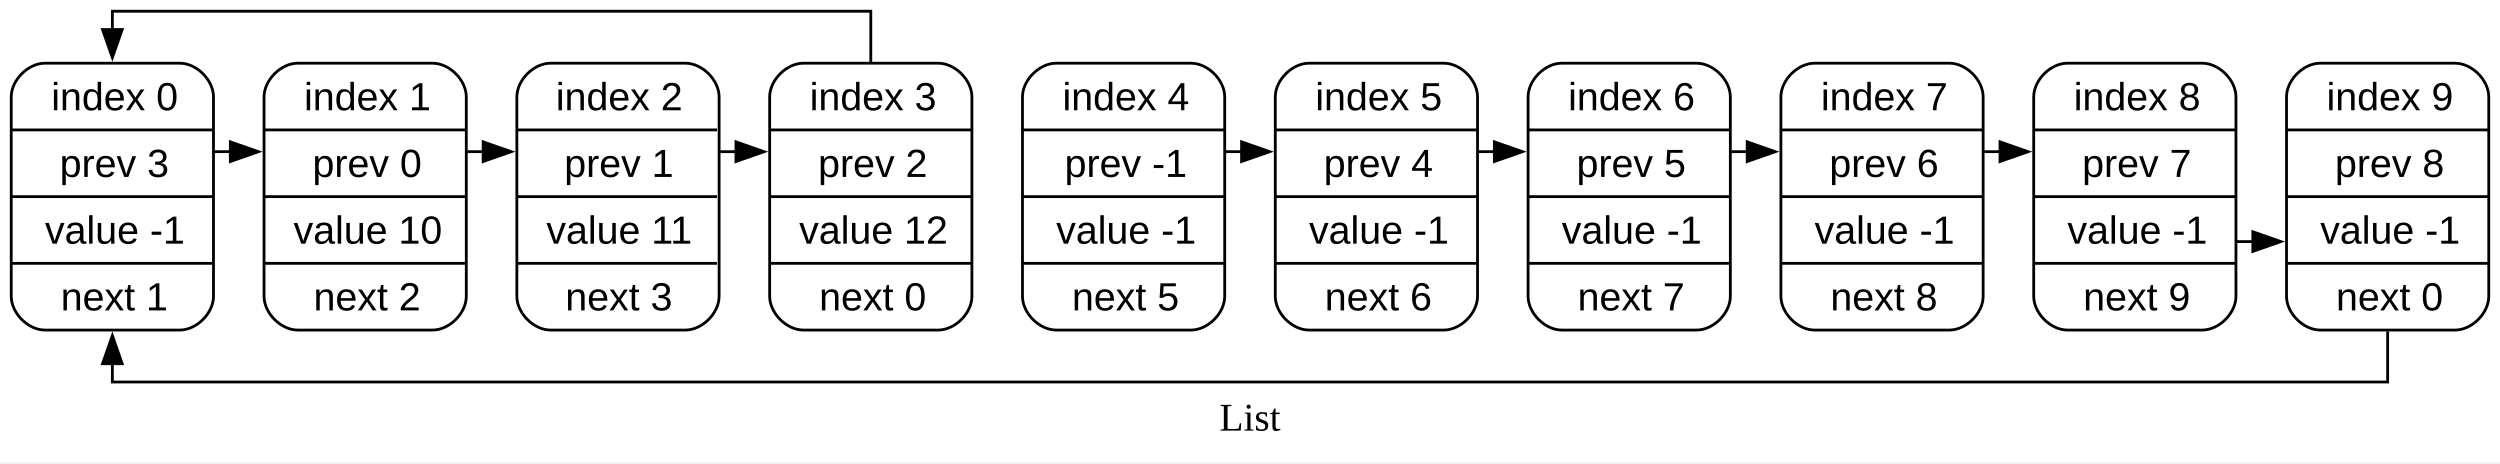
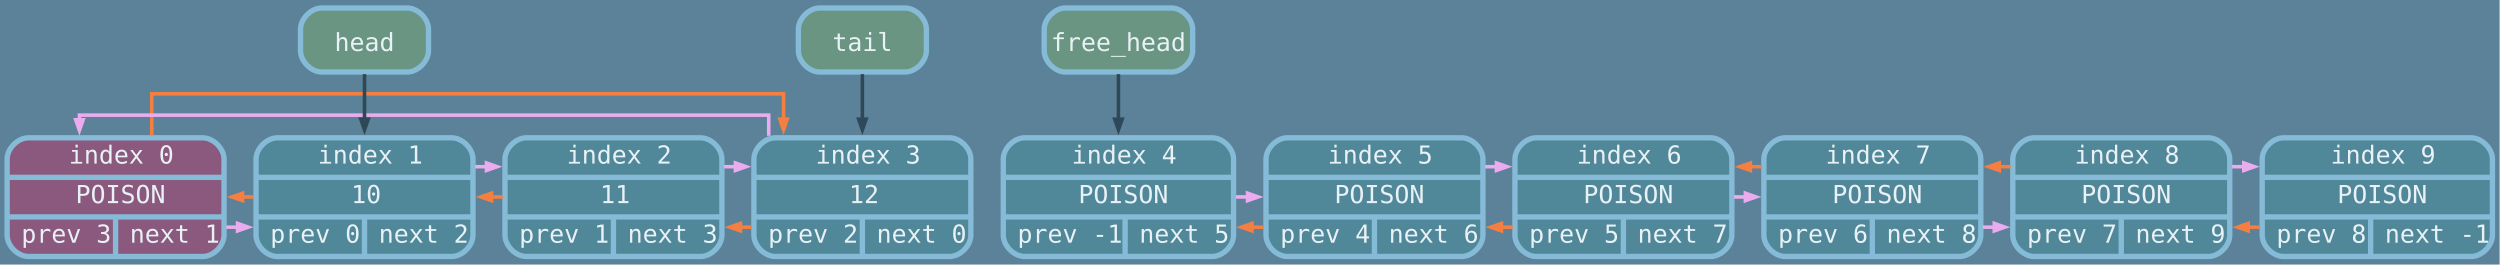
- <svg xmlns="http://www.w3.org/2000/svg" width="890pt" height="165pt" viewBox="0.00 0.00 890.00 165.00">
-   <g id="graph0" class="graph" transform="scale(1 1) rotate(0) translate(4 160.5)">
-     <polygon fill="white" stroke="none" points="-4,4 -4,-160.5 886,-160.5 886,4 -4,4" />
-     <text xml:space="preserve" text-anchor="middle" x="441" y="-7.2" font-family="Times New Roman,serif" font-size="14.00">List</text>
+ <svg xmlns="http://www.w3.org/2000/svg" width="1406pt" height="149pt" viewBox="0.00 0.00 1406.00 149.00">
+   <g id="graph0" class="graph" transform="scale(1 1) rotate(0) translate(4 144.75)">
+     <polygon fill="#5b8298" stroke="none" points="-4,4 -4,-144.75 1401.75,-144.75 1401.75,4 -4,4" />
    <g id="node1" class="node">
-       <path fill="none" stroke="black" d="M12,-43C12,-43 60,-43 60,-43 66,-43 72,-49 72,-55 72,-55 72,-126 72,-126 72,-132 66,-138 60,-138 60,-138 12,-138 12,-138 6,-138 0,-132 0,-126 0,-126 0,-55 0,-55 0,-49 6,-43 12,-43" />
-       <text xml:space="preserve" text-anchor="start" x="14.25" y="-121.25" font-family="Arial" font-size="14.00">index 0</text>
-       <polyline fill="none" stroke="black" points="0,-114.25 72,-114.25" />
-       <text xml:space="preserve" text-anchor="start" x="17.25" y="-97.5" font-family="Arial" font-size="14.00">prev 3</text>
-       <polyline fill="none" stroke="black" points="0,-90.5 72,-90.5" />
-       <text xml:space="preserve" text-anchor="start" x="12" y="-73.75" font-family="Arial" font-size="14.00">value -1</text>
-       <polyline fill="none" stroke="black" points="0,-66.75 72,-66.75" />
-       <text xml:space="preserve" text-anchor="start" x="17.62" y="-50" font-family="Arial" font-size="14.00">next 1</text>
+       <path fill="#c5285c" fill-opacity="0.455" stroke="#86bbd8" stroke-width="3" d="M12,-0.5C12,-0.5 110,-0.5 110,-0.5 116,-0.5 122,-6.5 122,-12.5 122,-12.5 122,-55.25 122,-55.25 122,-61.25 116,-67.25 110,-67.25 110,-67.25 12,-67.25 12,-67.25 6,-67.25 0,-61.25 0,-55.25 0,-55.25 0,-12.5 0,-12.5 0,-6.5 6,-0.5 12,-0.5" />
+       <text xml:space="preserve" text-anchor="start" x="34.75" y="-52.75" font-family="Consolas" font-size="14.00" fill="#e8f1f5">index 0</text>
+       <polyline fill="none" stroke="#86bbd8" stroke-width="3" points="0,-45 122,-45" />
+       <text xml:space="preserve" text-anchor="start" x="38.5" y="-30.5" font-family="Consolas" font-size="14.00" fill="#e8f1f5">POISON</text>
+       <polyline fill="none" stroke="#86bbd8" stroke-width="3" points="0,-22.75 122,-22.75" />
+       <text xml:space="preserve" text-anchor="start" x="8" y="-8.25" font-family="Consolas" font-size="14.00" fill="#e8f1f5">prev 3</text>
+       <polyline fill="none" stroke="#86bbd8" stroke-width="3" points="61,-0.5 61,-22.75" />
+       <text xml:space="preserve" text-anchor="start" x="69" y="-8.25" font-family="Consolas" font-size="14.00" fill="#e8f1f5">next 1</text>
    </g>
    <g id="node2" class="node">
-       <path fill="none" stroke="black" d="M102,-43C102,-43 150,-43 150,-43 156,-43 162,-49 162,-55 162,-55 162,-126 162,-126 162,-132 156,-138 150,-138 150,-138 102,-138 102,-138 96,-138 90,-132 90,-126 90,-126 90,-55 90,-55 90,-49 96,-43 102,-43" />
-       <text xml:space="preserve" text-anchor="start" x="104.25" y="-121.25" font-family="Arial" font-size="14.00">index 1</text>
-       <polyline fill="none" stroke="black" points="90,-114.25 162,-114.25" />
-       <text xml:space="preserve" text-anchor="start" x="107.25" y="-97.5" font-family="Arial" font-size="14.00">prev 0</text>
-       <polyline fill="none" stroke="black" points="90,-90.5 162,-90.5" />
-       <text xml:space="preserve" text-anchor="start" x="100.5" y="-73.75" font-family="Arial" font-size="14.00">value 10</text>
-       <polyline fill="none" stroke="black" points="90,-66.75 162,-66.75" />
-       <text xml:space="preserve" text-anchor="start" x="107.62" y="-50" font-family="Arial" font-size="14.00">next 2</text>
+       <path fill="#478d9a" fill-opacity="0.541" stroke="#86bbd8" stroke-width="3" d="M152,-0.5C152,-0.5 250,-0.5 250,-0.5 256,-0.5 262,-6.5 262,-12.5 262,-12.5 262,-55.25 262,-55.25 262,-61.25 256,-67.25 250,-67.25 250,-67.25 152,-67.25 152,-67.25 146,-67.25 140,-61.25 140,-55.25 140,-55.25 140,-12.5 140,-12.5 140,-6.5 146,-0.5 152,-0.5" />
+       <text xml:space="preserve" text-anchor="start" x="174.75" y="-52.75" font-family="Consolas" font-size="14.00" fill="#e8f1f5">index 1</text>
+       <polyline fill="none" stroke="#86bbd8" stroke-width="3" points="140,-45 262,-45" />
+       <text xml:space="preserve" text-anchor="start" x="193.5" y="-30.5" font-family="Consolas" font-size="14.00" fill="#e8f1f5">10</text>
+       <polyline fill="none" stroke="#86bbd8" stroke-width="3" points="140,-22.75 262,-22.75" />
+       <text xml:space="preserve" text-anchor="start" x="148" y="-8.25" font-family="Consolas" font-size="14.00" fill="#e8f1f5">prev 0</text>
+       <polyline fill="none" stroke="#86bbd8" stroke-width="3" points="201,-0.5 201,-22.75" />
+       <text xml:space="preserve" text-anchor="start" x="209" y="-8.25" font-family="Consolas" font-size="14.00" fill="#e8f1f5">next 2</text>
    </g>
    <g id="edge1" class="edge">
-       <path fill="none" stroke="black" d="M72.35,-106.5C72.35,-106.5 78,-106.5 78,-106.5" />
-       <polygon fill="black" stroke="black" points="78,-110 88,-106.5 78,-103 78,-110" />
+       <path fill="none" stroke="#eaacef" stroke-width="2" d="M123.22,-17C123.22,-17 129.59,-17 129.59,-17" />
+       <polygon fill="#eaacef" stroke="#eaacef" stroke-width="2" points="129.59,-19.1 135.59,-17 129.59,-14.9 129.59,-19.1" />
+     </g>
+     <g id="node4" class="node">
+       <path fill="#478d9a" fill-opacity="0.541" stroke="#86bbd8" stroke-width="3" d="M432,-0.5C432,-0.5 530,-0.5 530,-0.5 536,-0.5 542,-6.5 542,-12.5 542,-12.5 542,-55.25 542,-55.25 542,-61.25 536,-67.25 530,-67.25 530,-67.25 432,-67.25 432,-67.25 426,-67.25 420,-61.25 420,-55.25 420,-55.25 420,-12.5 420,-12.5 420,-6.5 426,-0.5 432,-0.5" />
+       <text xml:space="preserve" text-anchor="start" x="454.75" y="-52.75" font-family="Consolas" font-size="14.00" fill="#e8f1f5">index 3</text>
+       <polyline fill="none" stroke="#86bbd8" stroke-width="3" points="420,-45 542,-45" />
+       <text xml:space="preserve" text-anchor="start" x="473.5" y="-30.5" font-family="Consolas" font-size="14.00" fill="#e8f1f5">12</text>
+       <polyline fill="none" stroke="#86bbd8" stroke-width="3" points="420,-22.75 542,-22.75" />
+       <text xml:space="preserve" text-anchor="start" x="428" y="-8.25" font-family="Consolas" font-size="14.00" fill="#e8f1f5">prev 2</text>
+       <polyline fill="none" stroke="#86bbd8" stroke-width="3" points="481,-0.5 481,-22.75" />
+       <text xml:space="preserve" text-anchor="start" x="489" y="-8.25" font-family="Consolas" font-size="14.00" fill="#e8f1f5">next 0</text>
+     </g>
+     <g id="edge2" class="edge">
+       <path fill="none" stroke="#f47f41" stroke-width="2" d="M81.33,-68.69C81.33,-81.07 81.33,-92 81.33,-92 81.33,-92 436.67,-92 436.67,-92 436.67,-92 436.67,-77.72 436.67,-77.72" />
+       <polygon fill="#f47f41" stroke="#f47f41" stroke-width="2" points="438.77,-77.72 436.67,-71.72 434.57,-77.72 438.77,-77.72" />
+     </g>
+     <g id="edge4" class="edge">
+       <path fill="none" stroke="#f47f41" stroke-width="2" d="M138.78,-34C138.78,-34 132.41,-34 132.41,-34" />
+       <polygon fill="#f47f41" stroke="#f47f41" stroke-width="2" points="132.41,-31.9 126.41,-34 132.41,-36.1 132.41,-31.9" />
    </g>
    <g id="node3" class="node">
-       <path fill="none" stroke="black" d="M192,-43C192,-43 240,-43 240,-43 246,-43 252,-49 252,-55 252,-55 252,-126 252,-126 252,-132 246,-138 240,-138 240,-138 192,-138 192,-138 186,-138 180,-132 180,-126 180,-126 180,-55 180,-55 180,-49 186,-43 192,-43" />
-       <text xml:space="preserve" text-anchor="start" x="193.88" y="-121.25" font-family="Arial" font-size="14.00">index 2</text>
-       <polyline fill="none" stroke="black" points="180,-114.25 251.25,-114.25" />
-       <text xml:space="preserve" text-anchor="start" x="196.88" y="-97.5" font-family="Arial" font-size="14.00">prev 1</text>
-       <polyline fill="none" stroke="black" points="180,-90.5 251.25,-90.5" />
-       <text xml:space="preserve" text-anchor="start" x="190.5" y="-73.75" font-family="Arial" font-size="14.00">value 11</text>
-       <polyline fill="none" stroke="black" points="180,-66.75 251.25,-66.75" />
-       <text xml:space="preserve" text-anchor="start" x="197.25" y="-50" font-family="Arial" font-size="14.00">next 3</text>
-     </g>
-     <g id="edge2" class="edge">
-       <path fill="none" stroke="black" d="M162.35,-106.5C162.35,-106.5 168,-106.5 168,-106.5" />
-       <polygon fill="black" stroke="black" points="168,-110 178,-106.5 168,-103 168,-110" />
-     </g>
-     <g id="node4" class="node">
-       <path fill="none" stroke="black" d="M282,-43C282,-43 330,-43 330,-43 336,-43 342,-49 342,-55 342,-55 342,-126 342,-126 342,-132 336,-138 330,-138 330,-138 282,-138 282,-138 276,-138 270,-132 270,-126 270,-126 270,-55 270,-55 270,-49 276,-43 282,-43" />
-       <text xml:space="preserve" text-anchor="start" x="284.25" y="-121.25" font-family="Arial" font-size="14.00">index 3</text>
-       <polyline fill="none" stroke="black" points="270,-114.25 342,-114.25" />
-       <text xml:space="preserve" text-anchor="start" x="287.25" y="-97.5" font-family="Arial" font-size="14.00">prev 2</text>
-       <polyline fill="none" stroke="black" points="270,-90.5 342,-90.5" />
-       <text xml:space="preserve" text-anchor="start" x="280.5" y="-73.75" font-family="Arial" font-size="14.00">value 12</text>
-       <polyline fill="none" stroke="black" points="270,-66.75 342,-66.75" />
-       <text xml:space="preserve" text-anchor="start" x="287.62" y="-50" font-family="Arial" font-size="14.00">next 0</text>
+       <path fill="#478d9a" fill-opacity="0.541" stroke="#86bbd8" stroke-width="3" d="M292,-0.5C292,-0.5 390,-0.5 390,-0.5 396,-0.5 402,-6.5 402,-12.5 402,-12.5 402,-55.25 402,-55.25 402,-61.25 396,-67.25 390,-67.25 390,-67.25 292,-67.25 292,-67.25 286,-67.25 280,-61.25 280,-55.25 280,-55.25 280,-12.5 280,-12.5 280,-6.5 286,-0.5 292,-0.5" />
+       <text xml:space="preserve" text-anchor="start" x="314.75" y="-52.75" font-family="Consolas" font-size="14.00" fill="#e8f1f5">index 2</text>
+       <polyline fill="none" stroke="#86bbd8" stroke-width="3" points="280,-45 402,-45" />
+       <text xml:space="preserve" text-anchor="start" x="333.5" y="-30.5" font-family="Consolas" font-size="14.00" fill="#e8f1f5">11</text>
+       <polyline fill="none" stroke="#86bbd8" stroke-width="3" points="280,-22.75 402,-22.75" />
+       <text xml:space="preserve" text-anchor="start" x="288" y="-8.25" font-family="Consolas" font-size="14.00" fill="#e8f1f5">prev 1</text>
+       <polyline fill="none" stroke="#86bbd8" stroke-width="3" points="341,-0.5 341,-22.75" />
+       <text xml:space="preserve" text-anchor="start" x="349" y="-8.25" font-family="Consolas" font-size="14.00" fill="#e8f1f5">next 3</text>
    </g>
    <g id="edge3" class="edge">
-       <path fill="none" stroke="black" d="M252.35,-106.5C252.35,-106.5 258,-106.5 258,-106.5" />
-       <polygon fill="black" stroke="black" points="258,-110 268,-106.5 258,-103 258,-110" />
-     </g>
-     <g id="edge4" class="edge">
-       <path fill="none" stroke="black" d="M306,-138.47C306,-148.7 306,-156.5 306,-156.5 306,-156.5 36,-156.5 36,-156.5 36,-156.5 36,-149.98 36,-149.98" />
-       <polygon fill="black" stroke="black" points="39.5,-149.98 36,-139.98 32.5,-149.98 39.5,-149.98" />
+       <path fill="none" stroke="#eaacef" stroke-width="2" d="M263.22,-51C263.22,-51 269.59,-51 269.59,-51" />
+       <polygon fill="#eaacef" stroke="#eaacef" stroke-width="2" points="269.59,-53.1 275.59,-51 269.59,-48.9 269.59,-53.1" />
+     </g>
+     <g id="edge6" class="edge">
+       <path fill="none" stroke="#f47f41" stroke-width="2" d="M278.78,-34C278.78,-34 272.41,-34 272.41,-34" />
+       <polygon fill="#f47f41" stroke="#f47f41" stroke-width="2" points="272.41,-31.9 266.41,-34 272.41,-36.1 272.41,-31.9" />
+     </g>
+     <g id="edge5" class="edge">
+       <path fill="none" stroke="#eaacef" stroke-width="2" d="M403.22,-51C403.22,-51 409.59,-51 409.59,-51" />
+       <polygon fill="#eaacef" stroke="#eaacef" stroke-width="2" points="409.59,-53.1 415.59,-51 409.59,-48.9 409.59,-53.1" />
+     </g>
+     <g id="edge7" class="edge">
+       <path fill="none" stroke="#eaacef" stroke-width="2" d="M428.33,-68.36C428.33,-75.03 428.33,-80 428.33,-80 428.33,-80 40.67,-80 40.67,-80 40.67,-80 40.67,-77.39 40.67,-77.39" />
+       <polygon fill="#eaacef" stroke="#eaacef" stroke-width="2" points="42.77,-77.39 40.67,-71.39 38.57,-77.39 42.77,-77.39" />
+     </g>
+     <g id="edge8" class="edge">
+       <path fill="none" stroke="#f47f41" stroke-width="2" d="M418.78,-17C418.78,-17 412.41,-17 412.41,-17" />
+       <polygon fill="#f47f41" stroke="#f47f41" stroke-width="2" points="412.41,-14.9 406.41,-17 412.41,-19.1 412.41,-14.9" />
    </g>
    <g id="node5" class="node">
-       <path fill="none" stroke="black" d="M372,-43C372,-43 420,-43 420,-43 426,-43 432,-49 432,-55 432,-55 432,-126 432,-126 432,-132 426,-138 420,-138 420,-138 372,-138 372,-138 366,-138 360,-132 360,-126 360,-126 360,-55 360,-55 360,-49 366,-43 372,-43" />
-       <text xml:space="preserve" text-anchor="start" x="374.25" y="-121.25" font-family="Arial" font-size="14.00">index 4</text>
-       <polyline fill="none" stroke="black" points="360,-114.25 432,-114.25" />
-       <text xml:space="preserve" text-anchor="start" x="375" y="-97.5" font-family="Arial" font-size="14.00">prev -1</text>
-       <polyline fill="none" stroke="black" points="360,-90.5 432,-90.5" />
-       <text xml:space="preserve" text-anchor="start" x="372" y="-73.75" font-family="Arial" font-size="14.00">value -1</text>
-       <polyline fill="none" stroke="black" points="360,-66.75 432,-66.75" />
-       <text xml:space="preserve" text-anchor="start" x="377.62" y="-50" font-family="Arial" font-size="14.00">next 5</text>
+       <path fill="#478d9a" fill-opacity="0.541" stroke="#86bbd8" stroke-width="3" d="M572.25,-0.5C572.25,-0.5 677.75,-0.5 677.75,-0.5 683.75,-0.5 689.75,-6.5 689.75,-12.5 689.75,-12.5 689.75,-55.25 689.75,-55.25 689.75,-61.25 683.75,-67.25 677.75,-67.25 677.75,-67.25 572.25,-67.25 572.25,-67.25 566.25,-67.25 560.25,-61.25 560.25,-55.25 560.25,-55.25 560.25,-12.5 560.25,-12.5 560.25,-6.5 566.25,-0.5 572.25,-0.5" />
+       <text xml:space="preserve" text-anchor="start" x="598.75" y="-52.75" font-family="Consolas" font-size="14.00" fill="#e8f1f5">index 4</text>
+       <polyline fill="none" stroke="#86bbd8" stroke-width="3" points="560.25,-45 689.75,-45" />
+       <text xml:space="preserve" text-anchor="start" x="602.5" y="-30.5" font-family="Consolas" font-size="14.00" fill="#e8f1f5">POISON</text>
+       <polyline fill="none" stroke="#86bbd8" stroke-width="3" points="560.25,-22.75 689.75,-22.75" />
+       <text xml:space="preserve" text-anchor="start" x="568.25" y="-8.25" font-family="Consolas" font-size="14.00" fill="#e8f1f5">prev -1</text>
+       <polyline fill="none" stroke="#86bbd8" stroke-width="3" points="628.75,-0.5 628.75,-22.75" />
+       <text xml:space="preserve" text-anchor="start" x="636.75" y="-8.25" font-family="Consolas" font-size="14.00" fill="#e8f1f5">next 5</text>
    </g>
    <g id="node6" class="node">
-       <path fill="none" stroke="black" d="M462,-43C462,-43 510,-43 510,-43 516,-43 522,-49 522,-55 522,-55 522,-126 522,-126 522,-132 516,-138 510,-138 510,-138 462,-138 462,-138 456,-138 450,-132 450,-126 450,-126 450,-55 450,-55 450,-49 456,-43 462,-43" />
-       <text xml:space="preserve" text-anchor="start" x="464.25" y="-121.25" font-family="Arial" font-size="14.00">index 5</text>
-       <polyline fill="none" stroke="black" points="450,-114.25 522,-114.25" />
-       <text xml:space="preserve" text-anchor="start" x="467.25" y="-97.5" font-family="Arial" font-size="14.00">prev 4</text>
-       <polyline fill="none" stroke="black" points="450,-90.5 522,-90.5" />
-       <text xml:space="preserve" text-anchor="start" x="462" y="-73.75" font-family="Arial" font-size="14.00">value -1</text>
-       <polyline fill="none" stroke="black" points="450,-66.75 522,-66.75" />
-       <text xml:space="preserve" text-anchor="start" x="467.62" y="-50" font-family="Arial" font-size="14.00">next 6</text>
-     </g>
-     <g id="edge5" class="edge">
-       <path fill="none" stroke="black" d="M432.35,-106.5C432.35,-106.5 438,-106.5 438,-106.5" />
-       <polygon fill="black" stroke="black" points="438,-110 448,-106.5 438,-103 438,-110" />
+       <path fill="#478d9a" fill-opacity="0.541" stroke="#86bbd8" stroke-width="3" d="M720,-0.5C720,-0.5 818,-0.5 818,-0.5 824,-0.5 830,-6.5 830,-12.5 830,-12.5 830,-55.25 830,-55.25 830,-61.25 824,-67.25 818,-67.25 818,-67.25 720,-67.25 720,-67.25 714,-67.25 708,-61.25 708,-55.25 708,-55.25 708,-12.5 708,-12.5 708,-6.5 714,-0.5 720,-0.5" />
+       <text xml:space="preserve" text-anchor="start" x="742.75" y="-52.75" font-family="Consolas" font-size="14.00" fill="#e8f1f5">index 5</text>
+       <polyline fill="none" stroke="#86bbd8" stroke-width="3" points="708,-45 830,-45" />
+       <text xml:space="preserve" text-anchor="start" x="746.5" y="-30.5" font-family="Consolas" font-size="14.00" fill="#e8f1f5">POISON</text>
+       <polyline fill="none" stroke="#86bbd8" stroke-width="3" points="708,-22.75 830,-22.75" />
+       <text xml:space="preserve" text-anchor="start" x="716" y="-8.25" font-family="Consolas" font-size="14.00" fill="#e8f1f5">prev 4</text>
+       <polyline fill="none" stroke="#86bbd8" stroke-width="3" points="769,-0.5 769,-22.75" />
+       <text xml:space="preserve" text-anchor="start" x="777" y="-8.25" font-family="Consolas" font-size="14.00" fill="#e8f1f5">next 6</text>
+     </g>
+     <g id="edge9" class="edge">
+       <path fill="none" stroke="#eaacef" stroke-width="2" d="M691.1,-34C691.1,-34 697.61,-34 697.61,-34" />
+       <polygon fill="#eaacef" stroke="#eaacef" stroke-width="2" points="697.61,-36.1 703.61,-34 697.61,-31.9 697.61,-36.1" />
+     </g>
+     <g id="edge11" class="edge">
+       <path fill="none" stroke="#f47f41" stroke-width="2" d="M706.68,-17C706.68,-17 700.1,-17 700.1,-17" />
+       <polygon fill="#f47f41" stroke="#f47f41" stroke-width="2" points="700.1,-14.9 694.1,-17 700.1,-19.1 700.1,-14.9" />
    </g>
    <g id="node7" class="node">
-       <path fill="none" stroke="black" d="M552,-43C552,-43 600,-43 600,-43 606,-43 612,-49 612,-55 612,-55 612,-126 612,-126 612,-132 606,-138 600,-138 600,-138 552,-138 552,-138 546,-138 540,-132 540,-126 540,-126 540,-55 540,-55 540,-49 546,-43 552,-43" />
-       <text xml:space="preserve" text-anchor="start" x="554.25" y="-121.25" font-family="Arial" font-size="14.00">index 6</text>
-       <polyline fill="none" stroke="black" points="540,-114.25 612,-114.25" />
-       <text xml:space="preserve" text-anchor="start" x="557.25" y="-97.5" font-family="Arial" font-size="14.00">prev 5</text>
-       <polyline fill="none" stroke="black" points="540,-90.5 612,-90.5" />
-       <text xml:space="preserve" text-anchor="start" x="552" y="-73.75" font-family="Arial" font-size="14.00">value -1</text>
-       <polyline fill="none" stroke="black" points="540,-66.75 612,-66.75" />
-       <text xml:space="preserve" text-anchor="start" x="557.62" y="-50" font-family="Arial" font-size="14.00">next 7</text>
-     </g>
-     <g id="edge6" class="edge">
-       <path fill="none" stroke="black" d="M522.35,-106.5C522.35,-106.5 528,-106.5 528,-106.5" />
-       <polygon fill="black" stroke="black" points="528,-110 538,-106.5 528,-103 528,-110" />
+       <path fill="#478d9a" fill-opacity="0.541" stroke="#86bbd8" stroke-width="3" d="M860,-0.5C860,-0.5 958,-0.5 958,-0.5 964,-0.5 970,-6.5 970,-12.5 970,-12.5 970,-55.25 970,-55.25 970,-61.25 964,-67.25 958,-67.25 958,-67.25 860,-67.25 860,-67.25 854,-67.25 848,-61.25 848,-55.25 848,-55.25 848,-12.5 848,-12.5 848,-6.5 854,-0.5 860,-0.5" />
+       <text xml:space="preserve" text-anchor="start" x="882.75" y="-52.75" font-family="Consolas" font-size="14.00" fill="#e8f1f5">index 6</text>
+       <polyline fill="none" stroke="#86bbd8" stroke-width="3" points="848,-45 970,-45" />
+       <text xml:space="preserve" text-anchor="start" x="886.5" y="-30.5" font-family="Consolas" font-size="14.00" fill="#e8f1f5">POISON</text>
+       <polyline fill="none" stroke="#86bbd8" stroke-width="3" points="848,-22.75 970,-22.75" />
+       <text xml:space="preserve" text-anchor="start" x="856" y="-8.25" font-family="Consolas" font-size="14.00" fill="#e8f1f5">prev 5</text>
+       <polyline fill="none" stroke="#86bbd8" stroke-width="3" points="909,-0.5 909,-22.75" />
+       <text xml:space="preserve" text-anchor="start" x="917" y="-8.25" font-family="Consolas" font-size="14.00" fill="#e8f1f5">next 7</text>
+     </g>
+     <g id="edge10" class="edge">
+       <path fill="none" stroke="#eaacef" stroke-width="2" d="M831.22,-51C831.22,-51 837.59,-51 837.59,-51" />
+       <polygon fill="#eaacef" stroke="#eaacef" stroke-width="2" points="837.59,-53.1 843.59,-51 837.59,-48.9 837.59,-53.1" />
+     </g>
+     <g id="edge13" class="edge">
+       <path fill="none" stroke="#f47f41" stroke-width="2" d="M846.78,-17C846.78,-17 840.41,-17 840.41,-17" />
+       <polygon fill="#f47f41" stroke="#f47f41" stroke-width="2" points="840.41,-14.9 834.41,-17 840.41,-19.1 840.41,-14.9" />
    </g>
    <g id="node8" class="node">
-       <path fill="none" stroke="black" d="M642,-43C642,-43 690,-43 690,-43 696,-43 702,-49 702,-55 702,-55 702,-126 702,-126 702,-132 696,-138 690,-138 690,-138 642,-138 642,-138 636,-138 630,-132 630,-126 630,-126 630,-55 630,-55 630,-49 636,-43 642,-43" />
-       <text xml:space="preserve" text-anchor="start" x="644.25" y="-121.25" font-family="Arial" font-size="14.00">index 7</text>
-       <polyline fill="none" stroke="black" points="630,-114.25 702,-114.25" />
-       <text xml:space="preserve" text-anchor="start" x="647.25" y="-97.5" font-family="Arial" font-size="14.00">prev 6</text>
-       <polyline fill="none" stroke="black" points="630,-90.5 702,-90.5" />
-       <text xml:space="preserve" text-anchor="start" x="642" y="-73.75" font-family="Arial" font-size="14.00">value -1</text>
-       <polyline fill="none" stroke="black" points="630,-66.75 702,-66.75" />
-       <text xml:space="preserve" text-anchor="start" x="647.62" y="-50" font-family="Arial" font-size="14.00">next 8</text>
-     </g>
-     <g id="edge7" class="edge">
-       <path fill="none" stroke="black" d="M612.35,-106.5C612.35,-106.5 618,-106.5 618,-106.5" />
-       <polygon fill="black" stroke="black" points="618,-110 628,-106.5 618,-103 618,-110" />
+       <path fill="#478d9a" fill-opacity="0.541" stroke="#86bbd8" stroke-width="3" d="M1000,-0.5C1000,-0.5 1098,-0.5 1098,-0.5 1104,-0.5 1110,-6.5 1110,-12.5 1110,-12.5 1110,-55.25 1110,-55.25 1110,-61.25 1104,-67.25 1098,-67.25 1098,-67.25 1000,-67.25 1000,-67.25 994,-67.25 988,-61.25 988,-55.25 988,-55.25 988,-12.5 988,-12.5 988,-6.5 994,-0.5 1000,-0.5" />
+       <text xml:space="preserve" text-anchor="start" x="1022.75" y="-52.75" font-family="Consolas" font-size="14.00" fill="#e8f1f5">index 7</text>
+       <polyline fill="none" stroke="#86bbd8" stroke-width="3" points="988,-45 1110,-45" />
+       <text xml:space="preserve" text-anchor="start" x="1026.5" y="-30.5" font-family="Consolas" font-size="14.00" fill="#e8f1f5">POISON</text>
+       <polyline fill="none" stroke="#86bbd8" stroke-width="3" points="988,-22.75 1110,-22.75" />
+       <text xml:space="preserve" text-anchor="start" x="996" y="-8.25" font-family="Consolas" font-size="14.00" fill="#e8f1f5">prev 6</text>
+       <polyline fill="none" stroke="#86bbd8" stroke-width="3" points="1049,-0.5 1049,-22.75" />
+       <text xml:space="preserve" text-anchor="start" x="1057" y="-8.25" font-family="Consolas" font-size="14.00" fill="#e8f1f5">next 8</text>
+     </g>
+     <g id="edge12" class="edge">
+       <path fill="none" stroke="#eaacef" stroke-width="2" d="M971.22,-34C971.22,-34 977.59,-34 977.59,-34" />
+       <polygon fill="#eaacef" stroke="#eaacef" stroke-width="2" points="977.59,-36.1 983.59,-34 977.59,-31.9 977.59,-36.1" />
+     </g>
+     <g id="edge15" class="edge">
+       <path fill="none" stroke="#f47f41" stroke-width="2" d="M986.78,-51C986.78,-51 980.41,-51 980.41,-51" />
+       <polygon fill="#f47f41" stroke="#f47f41" stroke-width="2" points="980.41,-48.9 974.41,-51 980.41,-53.1 980.41,-48.9" />
    </g>
    <g id="node9" class="node">
-       <path fill="none" stroke="black" d="M732,-43C732,-43 780,-43 780,-43 786,-43 792,-49 792,-55 792,-55 792,-126 792,-126 792,-132 786,-138 780,-138 780,-138 732,-138 732,-138 726,-138 720,-132 720,-126 720,-126 720,-55 720,-55 720,-49 726,-43 732,-43" />
-       <text xml:space="preserve" text-anchor="start" x="734.25" y="-121.25" font-family="Arial" font-size="14.00">index 8</text>
-       <polyline fill="none" stroke="black" points="720,-114.25 792,-114.25" />
-       <text xml:space="preserve" text-anchor="start" x="737.25" y="-97.5" font-family="Arial" font-size="14.00">prev 7</text>
-       <polyline fill="none" stroke="black" points="720,-90.5 792,-90.5" />
-       <text xml:space="preserve" text-anchor="start" x="732" y="-73.75" font-family="Arial" font-size="14.00">value -1</text>
-       <polyline fill="none" stroke="black" points="720,-66.75 792,-66.75" />
-       <text xml:space="preserve" text-anchor="start" x="737.62" y="-50" font-family="Arial" font-size="14.00">next 9</text>
-     </g>
-     <g id="edge8" class="edge">
-       <path fill="none" stroke="black" d="M702.35,-106.5C702.35,-106.5 708,-106.5 708,-106.5" />
-       <polygon fill="black" stroke="black" points="708,-110 718,-106.5 708,-103 708,-110" />
+       <path fill="#478d9a" fill-opacity="0.541" stroke="#86bbd8" stroke-width="3" d="M1140,-0.5C1140,-0.5 1238,-0.5 1238,-0.5 1244,-0.5 1250,-6.5 1250,-12.5 1250,-12.5 1250,-55.25 1250,-55.25 1250,-61.25 1244,-67.25 1238,-67.25 1238,-67.25 1140,-67.25 1140,-67.25 1134,-67.25 1128,-61.25 1128,-55.25 1128,-55.25 1128,-12.5 1128,-12.5 1128,-6.5 1134,-0.5 1140,-0.5" />
+       <text xml:space="preserve" text-anchor="start" x="1162.75" y="-52.75" font-family="Consolas" font-size="14.00" fill="#e8f1f5">index 8</text>
+       <polyline fill="none" stroke="#86bbd8" stroke-width="3" points="1128,-45 1250,-45" />
+       <text xml:space="preserve" text-anchor="start" x="1166.5" y="-30.5" font-family="Consolas" font-size="14.00" fill="#e8f1f5">POISON</text>
+       <polyline fill="none" stroke="#86bbd8" stroke-width="3" points="1128,-22.75 1250,-22.75" />
+       <text xml:space="preserve" text-anchor="start" x="1136" y="-8.25" font-family="Consolas" font-size="14.00" fill="#e8f1f5">prev 7</text>
+       <polyline fill="none" stroke="#86bbd8" stroke-width="3" points="1189,-0.5 1189,-22.75" />
+       <text xml:space="preserve" text-anchor="start" x="1197" y="-8.25" font-family="Consolas" font-size="14.00" fill="#e8f1f5">next 9</text>
+     </g>
+     <g id="edge14" class="edge">
+       <path fill="none" stroke="#eaacef" stroke-width="2" d="M1111.22,-17C1111.22,-17 1117.59,-17 1117.59,-17" />
+       <polygon fill="#eaacef" stroke="#eaacef" stroke-width="2" points="1117.59,-19.1 1123.59,-17 1117.59,-14.9 1117.59,-19.1" />
+     </g>
+     <g id="edge17" class="edge">
+       <path fill="none" stroke="#f47f41" stroke-width="2" d="M1126.78,-51C1126.78,-51 1120.41,-51 1120.41,-51" />
+       <polygon fill="#f47f41" stroke="#f47f41" stroke-width="2" points="1120.41,-48.9 1114.41,-51 1120.41,-53.1 1120.41,-48.9" />
    </g>
    <g id="node10" class="node">
-       <path fill="none" stroke="black" d="M822,-43C822,-43 870,-43 870,-43 876,-43 882,-49 882,-55 882,-55 882,-126 882,-126 882,-132 876,-138 870,-138 870,-138 822,-138 822,-138 816,-138 810,-132 810,-126 810,-126 810,-55 810,-55 810,-49 816,-43 822,-43" />
-       <text xml:space="preserve" text-anchor="start" x="824.25" y="-121.25" font-family="Arial" font-size="14.00">index 9</text>
-       <polyline fill="none" stroke="black" points="810,-114.25 882,-114.25" />
-       <text xml:space="preserve" text-anchor="start" x="827.25" y="-97.5" font-family="Arial" font-size="14.00">prev 8</text>
-       <polyline fill="none" stroke="black" points="810,-90.5 882,-90.5" />
-       <text xml:space="preserve" text-anchor="start" x="822" y="-73.75" font-family="Arial" font-size="14.00">value -1</text>
-       <polyline fill="none" stroke="black" points="810,-66.75 882,-66.75" />
-       <text xml:space="preserve" text-anchor="start" x="827.62" y="-50" font-family="Arial" font-size="14.00">next 0</text>
-     </g>
-     <g id="edge9" class="edge">
-       <path fill="none" stroke="black" d="M792.35,-74.5C792.35,-74.5 798,-74.5 798,-74.5" />
-       <polygon fill="black" stroke="black" points="798,-78 808,-74.5 798,-71 798,-78" />
-     </g>
-     <g id="edge10" class="edge">
-       <path fill="none" stroke="black" d="M846,-42.53C846,-32.3 846,-24.5 846,-24.5 846,-24.5 36,-24.5 36,-24.5 36,-24.5 36,-31.02 36,-31.02" />
-       <polygon fill="black" stroke="black" points="32.5,-31.02 36,-41.02 39.5,-31.02 32.5,-31.02" />
+       <path fill="#478d9a" fill-opacity="0.541" stroke="#86bbd8" stroke-width="3" d="M1280.25,-0.5C1280.25,-0.5 1385.75,-0.5 1385.75,-0.5 1391.75,-0.5 1397.75,-6.5 1397.75,-12.5 1397.75,-12.5 1397.75,-55.25 1397.75,-55.25 1397.75,-61.25 1391.75,-67.25 1385.75,-67.25 1385.75,-67.25 1280.25,-67.25 1280.25,-67.25 1274.25,-67.25 1268.25,-61.25 1268.25,-55.25 1268.25,-55.25 1268.25,-12.5 1268.25,-12.5 1268.25,-6.5 1274.25,-0.5 1280.25,-0.5" />
+       <text xml:space="preserve" text-anchor="start" x="1306.75" y="-52.75" font-family="Consolas" font-size="14.00" fill="#e8f1f5">index 9</text>
+       <polyline fill="none" stroke="#86bbd8" stroke-width="3" points="1268.25,-45 1397.75,-45" />
+       <text xml:space="preserve" text-anchor="start" x="1310.5" y="-30.5" font-family="Consolas" font-size="14.00" fill="#e8f1f5">POISON</text>
+       <polyline fill="none" stroke="#86bbd8" stroke-width="3" points="1268.25,-22.75 1397.75,-22.75" />
+       <text xml:space="preserve" text-anchor="start" x="1276.25" y="-8.25" font-family="Consolas" font-size="14.00" fill="#e8f1f5">prev 8</text>
+       <polyline fill="none" stroke="#86bbd8" stroke-width="3" points="1329.25,-0.5 1329.25,-22.75" />
+       <text xml:space="preserve" text-anchor="start" x="1337.25" y="-8.25" font-family="Consolas" font-size="14.00" fill="#e8f1f5">next -1</text>
+     </g>
+     <g id="edge16" class="edge">
+       <path fill="none" stroke="#eaacef" stroke-width="2" d="M1251.32,-51C1251.32,-51 1257.9,-51 1257.9,-51" />
+       <polygon fill="#eaacef" stroke="#eaacef" stroke-width="2" points="1257.9,-53.1 1263.9,-51 1257.9,-48.9 1257.9,-53.1" />
+     </g>
+     <g id="edge18" class="edge">
+       <path fill="none" stroke="#f47f41" stroke-width="2" d="M1266.9,-17C1266.9,-17 1260.39,-17 1260.39,-17" />
+       <polygon fill="#f47f41" stroke="#f47f41" stroke-width="2" points="1260.39,-14.9 1254.39,-17 1260.39,-19.1 1260.39,-14.9" />
+     </g>
+     <g id="node11" class="node">
+       <path fill="#78a572" fill-opacity="0.545" stroke="#86bbd8" stroke-width="3" d="M177,-104.25C177,-104.25 225,-104.25 225,-104.25 231,-104.25 237,-110.25 237,-116.25 237,-116.25 237,-128.25 237,-128.25 237,-134.25 231,-140.25 225,-140.25 225,-140.25 177,-140.25 177,-140.25 171,-140.25 165,-134.25 165,-128.25 165,-128.25 165,-116.25 165,-116.25 165,-110.25 171,-104.25 177,-104.25" />
+       <text xml:space="preserve" text-anchor="middle" x="201" y="-116.08" font-family="Consolas" font-size="14.00" fill="#e8f1f5">head</text>
+     </g>
+     <g id="edge28" class="edge">
+       <path fill="none" stroke="#2f4858" stroke-width="2" d="M201,-103.07C201,-103.07 201,-77.72 201,-77.72" />
+       <polygon fill="#2f4858" stroke="#2f4858" stroke-width="2" points="203.1,-77.72 201,-71.72 198.9,-77.72 203.1,-77.72" />
+     </g>
+     <g id="node12" class="node">
+       <path fill="#78a572" fill-opacity="0.545" stroke="#86bbd8" stroke-width="3" d="M457,-104.25C457,-104.25 505,-104.25 505,-104.25 511,-104.25 517,-110.25 517,-116.25 517,-116.25 517,-128.25 517,-128.25 517,-134.25 511,-140.25 505,-140.25 505,-140.25 457,-140.25 457,-140.25 451,-140.25 445,-134.25 445,-128.25 445,-128.25 445,-116.25 445,-116.25 445,-110.25 451,-104.25 457,-104.25" />
+       <text xml:space="preserve" text-anchor="middle" x="481" y="-116.08" font-family="Consolas" font-size="14.00" fill="#e8f1f5">tail</text>
+     </g>
+     <g id="edge29" class="edge">
+       <path fill="none" stroke="#2f4858" stroke-width="2" d="M481,-103.07C481,-103.07 481,-77.72 481,-77.72" />
+       <polygon fill="#2f4858" stroke="#2f4858" stroke-width="2" points="483.1,-77.72 481,-71.72 478.9,-77.72 483.1,-77.72" />
+     </g>
+     <g id="node13" class="node">
+       <path fill="#78a572" fill-opacity="0.545" stroke="#86bbd8" stroke-width="3" d="M595.25,-104.25C595.25,-104.25 654.75,-104.25 654.75,-104.25 660.75,-104.25 666.75,-110.25 666.75,-116.25 666.75,-116.25 666.75,-128.25 666.75,-128.25 666.75,-134.25 660.75,-140.25 654.75,-140.25 654.75,-140.25 595.25,-140.25 595.25,-140.25 589.25,-140.25 583.25,-134.25 583.25,-128.25 583.25,-128.25 583.25,-116.25 583.25,-116.25 583.25,-110.25 589.25,-104.25 595.25,-104.25" />
+       <text xml:space="preserve" text-anchor="middle" x="625" y="-116.08" font-family="Consolas" font-size="14.00" fill="#e8f1f5">free_head</text>
+     </g>
+     <g id="edge30" class="edge">
+       <path fill="none" stroke="#2f4858" stroke-width="2" d="M625,-103.07C625,-103.07 625,-77.72 625,-77.72" />
+       <polygon fill="#2f4858" stroke="#2f4858" stroke-width="2" points="627.1,-77.72 625,-71.72 622.9,-77.72 627.1,-77.72" />
    </g>
  </g>
</svg>
